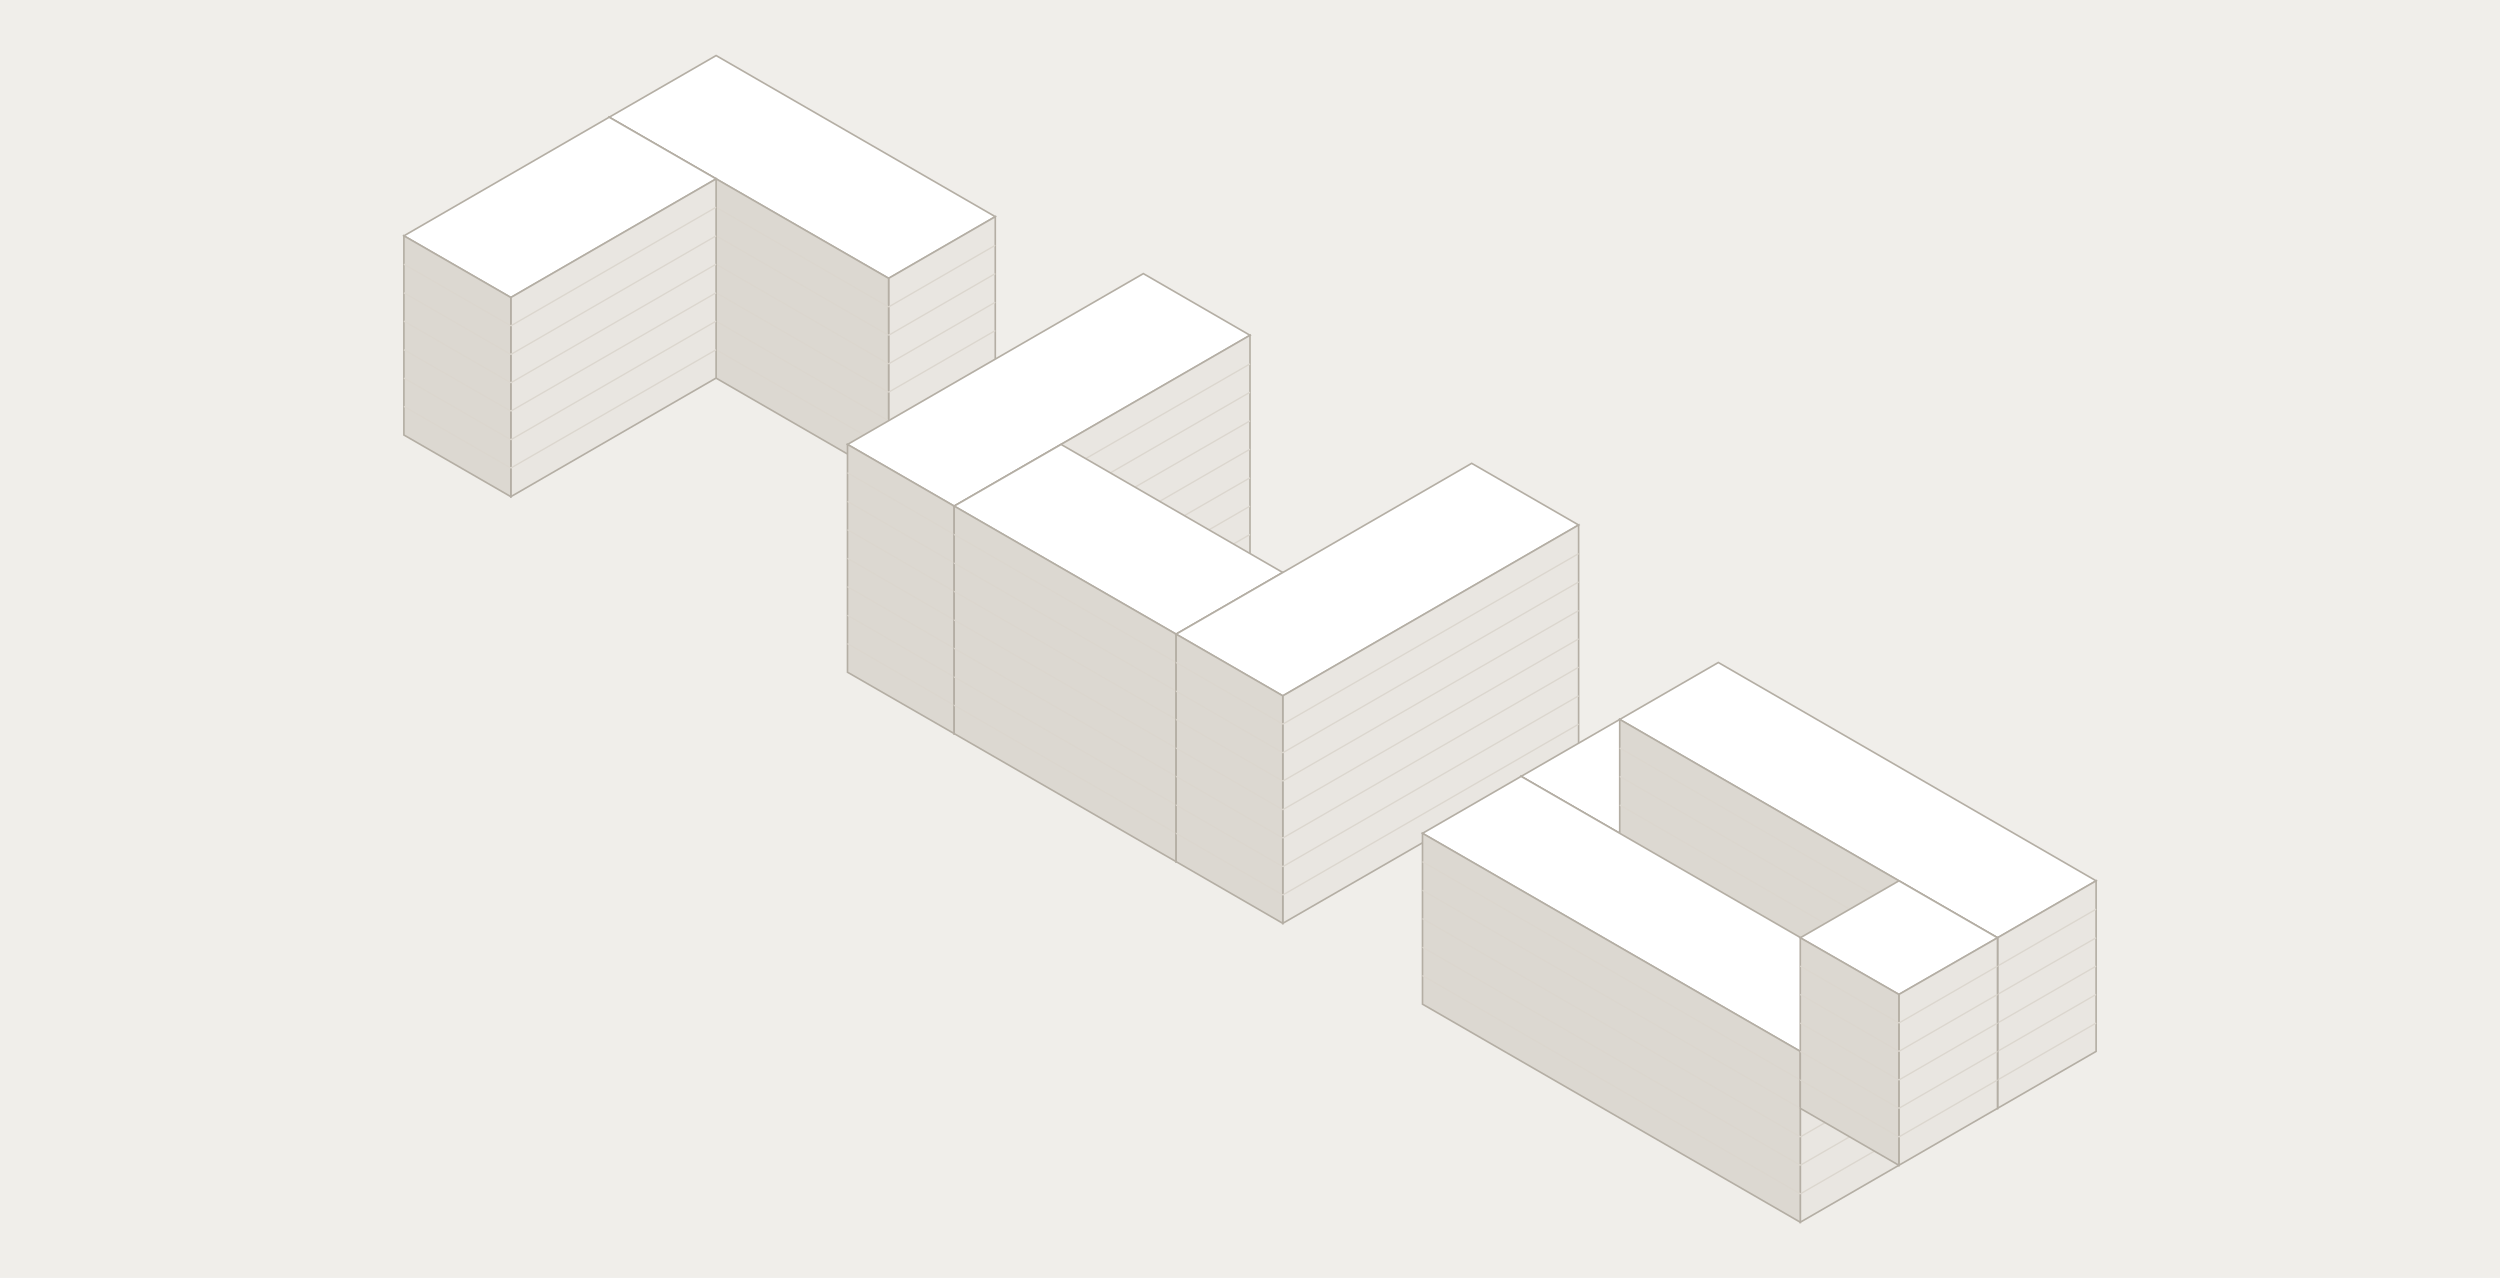
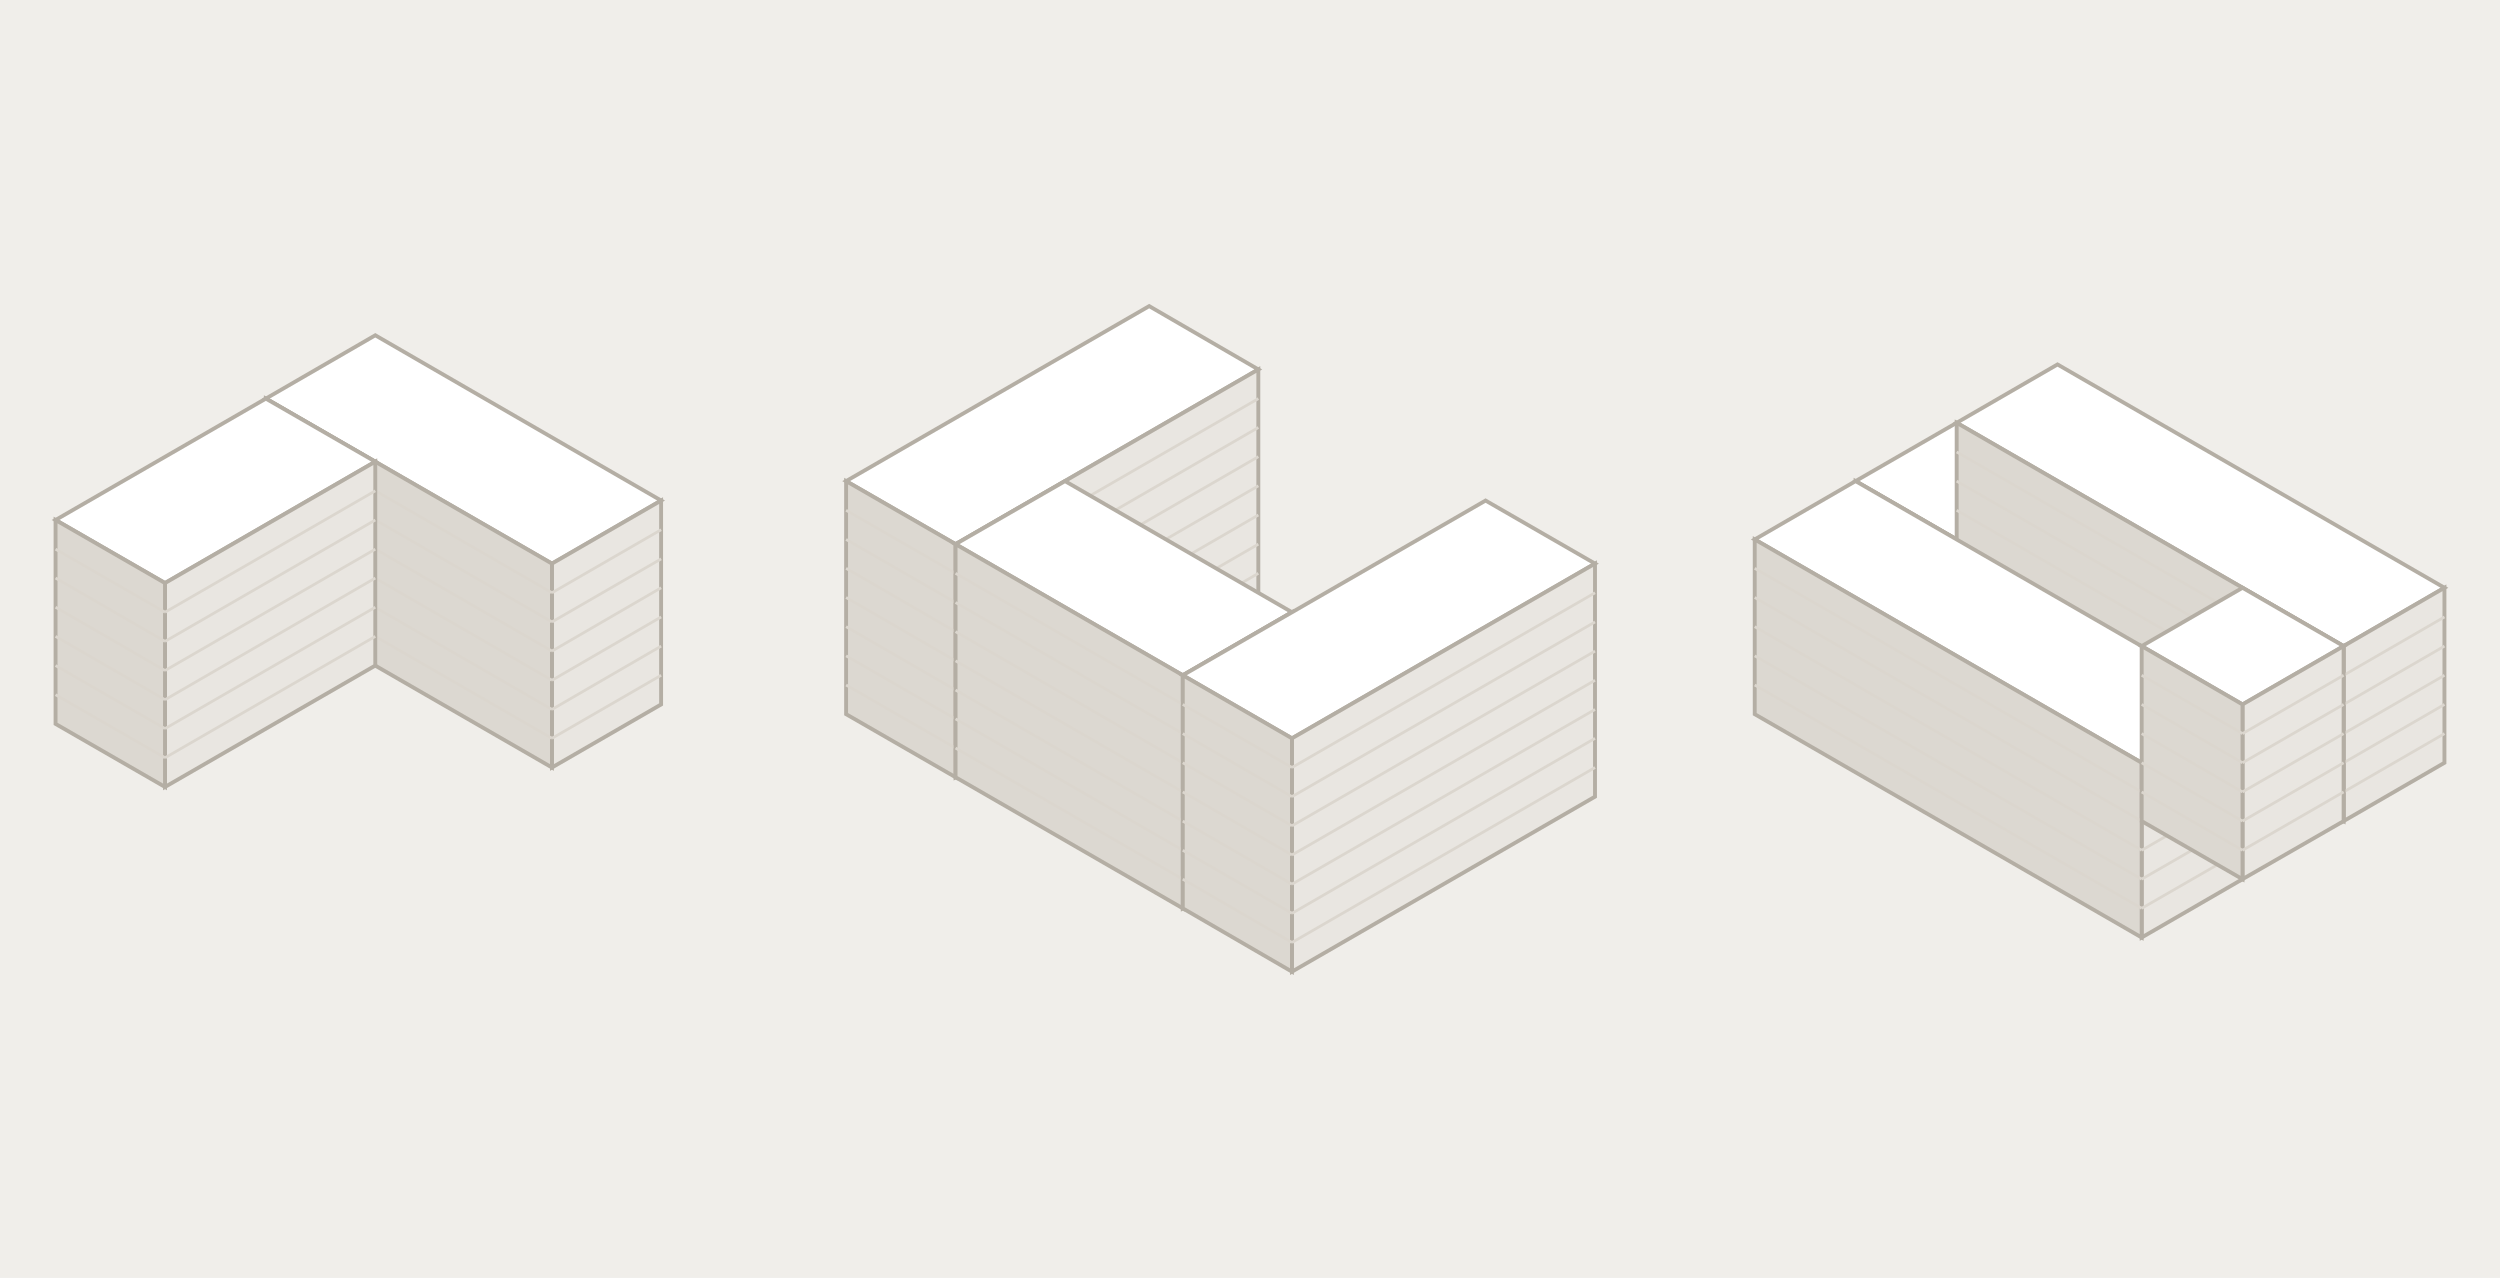
<svg xmlns="http://www.w3.org/2000/svg" viewBox="0 0 900 460" width="900" height="460" role="img">
  <rect width="900" height="460" fill="#f0eeea" />
-   <polygon points="257.8,20.0 358.3,78.0 319.9,100.2 219.3,42.2" fill="#ffffff" stroke="#b4aea4" stroke-width="0.6" />
-   <polygon points="358.3,149.8 319.9,172.0 319.9,100.2 358.3,78.0" fill="#e9e6e1" stroke="#b4aea4" stroke-width="0.6" />
-   <polygon points="219.3,113.9 319.9,172.0 319.9,100.2 219.3,42.2" fill="#dcd8d1" stroke="#b4aea4" stroke-width="0.6" />
-   <path d="M358.3,139.5L319.9,161.7M358.3,129.3L319.9,151.5M358.3,119.0L319.9,141.2M358.3,108.8L319.9,131.0M358.3,98.5L319.9,120.7M358.3,88.3L319.9,110.5" fill="none" stroke="#dbd6ce" stroke-width="0.5" />
-   <path d="M219.3,103.7L319.9,161.7M219.3,93.4L319.9,151.5M219.3,83.2L319.9,141.2M219.3,72.9L319.9,131.0M219.3,62.7L319.9,120.7M219.3,52.4L319.9,110.5" fill="none" stroke="#dbd6ce" stroke-width="0.5" />
-   <polygon points="219.3,42.2 257.8,64.4 183.9,107.1 145.4,84.9" fill="#ffffff" stroke="#b4aea4" stroke-width="0.6" />
-   <polygon points="257.8,136.1 183.9,178.8 183.9,107.1 257.8,64.4" fill="#e9e6e1" stroke="#b4aea4" stroke-width="0.6" />
-   <polygon points="145.4,156.6 183.9,178.8 183.9,107.1 145.4,84.9" fill="#dcd8d1" stroke="#b4aea4" stroke-width="0.6" />
-   <path d="M257.8,125.9L183.9,168.5M257.8,115.6L183.9,158.3M257.8,105.4L183.9,148.0M257.8,95.1L183.9,137.8M257.8,84.9L183.9,127.6M257.8,74.6L183.9,117.3" fill="none" stroke="#dbd6ce" stroke-width="0.5" />
-   <path d="M145.4,146.3L183.9,168.5M145.4,136.1L183.9,158.3M145.4,125.9L183.9,148.0M145.4,115.6L183.9,137.8M145.4,105.4L183.9,127.6M145.4,95.1L183.9,117.3" fill="none" stroke="#dbd6ce" stroke-width="0.5" />
-   <polygon points="411.6,98.5 450.0,120.7 343.5,182.2 305.1,160.0" fill="#ffffff" stroke="#b4aea4" stroke-width="0.6" />
-   <polygon points="450.0,202.7 343.5,264.1 343.5,182.2 450.0,120.7" fill="#e9e6e1" stroke="#b4aea4" stroke-width="0.6" />
-   <polygon points="305.1,242.0 343.5,264.1 343.5,182.2 305.1,160.0" fill="#dcd8d1" stroke="#b4aea4" stroke-width="0.6" />
-   <path d="M450.0,192.4L343.5,253.9M450.0,182.2L343.5,243.7M450.0,172.0L343.5,233.4M450.0,161.7L343.5,223.2M450.0,151.5L343.5,212.9M450.0,141.2L343.5,202.7M450.0,131.0L343.5,192.4" fill="none" stroke="#dbd6ce" stroke-width="0.5" />
-   <path d="M305.1,231.7L343.5,253.9M305.1,221.5L343.5,243.7M305.1,211.2L343.5,233.4M305.1,201.0L343.5,223.2M305.1,190.7L343.5,212.9M305.1,180.5L343.5,202.7M305.1,170.2L343.5,192.4" fill="none" stroke="#dbd6ce" stroke-width="0.5" />
-   <polygon points="382.0,160.0 461.8,206.1 423.4,228.3 343.5,182.2" fill="#ffffff" stroke="#b4aea4" stroke-width="0.6" />
-   <polygon points="461.8,288.0 423.4,310.2 423.4,228.3 461.8,206.1" fill="#e9e6e1" stroke="#b4aea4" stroke-width="0.6" />
-   <polygon points="343.5,264.1 423.4,310.2 423.4,228.3 343.5,182.2" fill="#dcd8d1" stroke="#b4aea4" stroke-width="0.6" />
-   <path d="M461.8,277.8L423.4,300.0M461.8,267.6L423.4,289.8M461.8,257.3L423.4,279.5M461.8,247.1L423.4,269.3M461.8,236.8L423.4,259.0M461.8,226.6L423.4,248.8M461.8,216.3L423.4,238.5" fill="none" stroke="#dbd6ce" stroke-width="0.5" />
-   <path d="M343.5,253.9L423.4,300.0M343.5,243.7L423.4,289.8M343.5,233.4L423.4,279.5M343.5,223.2L423.4,269.3M343.5,212.9L423.4,259.0M343.5,202.7L423.4,248.8M343.5,192.4L423.4,238.5" fill="none" stroke="#dbd6ce" stroke-width="0.5" />
-   <polygon points="529.8,166.8 568.3,189.0 461.8,250.5 423.4,228.3" fill="#ffffff" stroke="#b4aea4" stroke-width="0.6" />
-   <polygon points="568.3,271.0 461.8,332.4 461.8,250.5 568.3,189.0" fill="#e9e6e1" stroke="#b4aea4" stroke-width="0.6" />
-   <polygon points="423.4,310.2 461.8,332.4 461.8,250.5 423.4,228.3" fill="#dcd8d1" stroke="#b4aea4" stroke-width="0.6" />
-   <path d="M568.3,260.7L461.8,322.2M568.3,250.5L461.8,312.0M568.3,240.2L461.8,301.7M568.3,230.0L461.8,291.5M568.3,219.8L461.8,281.2M568.3,209.5L461.8,271.0M568.3,199.3L461.8,260.7" fill="none" stroke="#dbd6ce" stroke-width="0.5" />
-   <path d="M423.4,300.0L461.8,322.2M423.4,289.8L461.8,312.0M423.4,279.5L461.8,301.7M423.4,269.3L461.8,291.5M423.4,259.0L461.8,281.2M423.4,248.8L461.8,271.0M423.4,238.5L461.8,260.7" fill="none" stroke="#dbd6ce" stroke-width="0.5" />
-   <polygon points="583.1,259.0 618.6,279.5 583.1,300.0 547.6,279.5" fill="#ffffff" stroke="#b4aea4" stroke-width="0.6" />
-   <polygon points="618.6,341.0 583.1,361.5 583.1,300.0 618.6,279.5" fill="#e9e6e1" stroke="#b4aea4" stroke-width="0.6" />
-   <polygon points="547.6,341.0 583.1,361.5 583.1,300.0 547.6,279.5" fill="#dcd8d1" stroke="#b4aea4" stroke-width="0.6" />
-   <path d="M618.6,330.7L583.1,351.2M618.6,320.5L583.1,341.0M618.6,310.2L583.1,330.7M618.6,300.0L583.1,320.5M618.6,289.8L583.1,310.2" fill="none" stroke="#dbd6ce" stroke-width="0.5" />
-   <path d="M547.6,330.7L583.1,351.2M547.6,320.5L583.1,341.0M547.6,310.2L583.1,330.7M547.6,300.0L583.1,320.5M547.6,289.8L583.1,310.2" fill="none" stroke="#dbd6ce" stroke-width="0.5" />
-   <polygon points="618.6,238.5 754.6,317.1 719.1,337.6 583.1,259.0" fill="#ffffff" stroke="#b4aea4" stroke-width="0.6" />
-   <polygon points="754.6,378.5 719.1,399.0 719.1,337.6 754.6,317.1" fill="#e9e6e1" stroke="#b4aea4" stroke-width="0.6" />
-   <polygon points="583.1,320.5 719.1,399.0 719.1,337.6 583.1,259.0" fill="#dcd8d1" stroke="#b4aea4" stroke-width="0.6" />
-   <path d="M754.6,368.3L719.1,388.8M754.6,358.0L719.1,378.5M754.6,347.8L719.1,368.3M754.6,337.6L719.1,358.0M754.6,327.3L719.1,347.8" fill="none" stroke="#dbd6ce" stroke-width="0.5" />
-   <path d="M583.1,310.2L719.1,388.8M583.1,300.0L719.1,378.5M583.1,289.8L719.1,368.3M583.1,279.5L719.1,358.0M583.1,269.3L719.1,347.8" fill="none" stroke="#dbd6ce" stroke-width="0.5" />
-   <polygon points="547.6,279.5 683.6,358.0 648.1,378.5 512.1,300.0" fill="#ffffff" stroke="#b4aea4" stroke-width="0.6" />
-   <polygon points="683.6,419.5 648.1,440.0 648.1,378.5 683.6,358.0" fill="#e9e6e1" stroke="#b4aea4" stroke-width="0.6" />
-   <polygon points="512.1,361.5 648.1,440.0 648.1,378.5 512.1,300.0" fill="#dcd8d1" stroke="#b4aea4" stroke-width="0.6" />
-   <path d="M683.6,409.3L648.1,429.8M683.6,399.0L648.1,419.5M683.6,388.8L648.1,409.3M683.6,378.5L648.1,399.0M683.6,368.3L648.1,388.8" fill="none" stroke="#dbd6ce" stroke-width="0.5" />
-   <path d="M512.1,351.2L648.1,429.8M512.1,341.0L648.1,419.5M512.1,330.7L648.1,409.3M512.1,320.5L648.1,399.0M512.1,310.2L648.1,388.8" fill="none" stroke="#dbd6ce" stroke-width="0.5" />
-   <polygon points="683.6,317.1 719.1,337.6 683.6,358.0 648.1,337.6" fill="#ffffff" stroke="#b4aea4" stroke-width="0.6" />
-   <polygon points="719.1,399.0 683.6,419.5 683.6,358.0 719.1,337.6" fill="#e9e6e1" stroke="#b4aea4" stroke-width="0.6" />
-   <polygon points="648.1,399.0 683.6,419.5 683.6,358.0 648.1,337.6" fill="#dcd8d1" stroke="#b4aea4" stroke-width="0.6" />
-   <path d="M719.1,388.8L683.6,409.3M719.1,378.5L683.6,399.0M719.1,368.3L683.6,388.8M719.1,358.0L683.6,378.5M719.1,347.8L683.6,368.3" fill="none" stroke="#dbd6ce" stroke-width="0.5" />
-   <path d="M648.1,388.8L683.6,409.3M648.1,378.5L683.6,399.0M648.1,368.3L683.6,388.8M648.1,358.0L683.6,378.5M648.1,347.8L683.6,368.3" fill="none" stroke="#dbd6ce" stroke-width="0.5" />
+   <polygon points="135.1,120.7 238.0,180.2 198.7,202.9 95.7,143.5" fill="#ffffff" stroke="#b4aea4" stroke-width="1.4" />
+   <polygon points="238.0,253.6 198.7,276.3 198.7,202.9 238.0,180.2" fill="#e9e6e1" stroke="#b4aea4" stroke-width="1.4" />
+   <polygon points="95.7,216.9 198.7,276.3 198.7,202.9 95.7,143.5" fill="#dcd8d1" stroke="#b4aea4" stroke-width="1.4" />
+   <path d="M238.0,243.1L198.7,265.8M238.0,232.6L198.7,255.4M238.0,222.1L198.7,244.9M238.0,211.6L198.7,234.4M238.0,201.2L198.7,223.9M238.0,190.7L198.7,213.4" fill="none" stroke="#dbd6ce" stroke-width="1" />
+   <path d="M95.7,206.4L198.7,265.8M95.7,195.9L198.7,255.4M95.7,185.4L198.7,244.9M95.7,174.9L198.7,234.4M95.7,164.4L198.7,223.9M95.7,153.9L198.7,213.4" fill="none" stroke="#dbd6ce" stroke-width="1" />
+   <polygon points="95.7,143.5 135.1,166.2 59.4,209.9 20.0,187.2" fill="#ffffff" stroke="#b4aea4" stroke-width="1.4" />
+   <polygon points="135.1,239.6 59.4,283.3 59.4,209.9 135.1,166.2" fill="#e9e6e1" stroke="#b4aea4" stroke-width="1.4" />
+   <polygon points="20.0,260.6 59.4,283.3 59.4,209.9 20.0,187.2" fill="#dcd8d1" stroke="#b4aea4" stroke-width="1.4" />
+   <path d="M135.1,229.1L59.4,272.8M135.1,218.6L59.4,262.3M135.1,208.1L59.4,251.9M135.1,197.7L59.4,241.4M135.1,187.2L59.4,230.9M135.1,176.7L59.4,220.4" fill="none" stroke="#dbd6ce" stroke-width="1" />
+   <path d="M20.0,250.1L59.4,272.8M20.0,239.6L59.4,262.3M20.0,229.1L59.4,251.9M20.0,218.6L59.4,241.4M20.0,208.1L59.4,230.9M20.0,197.7L59.4,220.4" fill="none" stroke="#dbd6ce" stroke-width="1" />
+   <polygon points="413.7,110.2 453.0,133.0 344.0,195.9 304.6,173.2" fill="#ffffff" stroke="#b4aea4" stroke-width="1.4" />
+   <polygon points="453.0,216.9 344.0,279.8 344.0,195.9 453.0,133.0" fill="#e9e6e1" stroke="#b4aea4" stroke-width="1.4" />
+   <polygon points="304.6,257.1 344.0,279.8 344.0,195.9 304.6,173.2" fill="#dcd8d1" stroke="#b4aea4" stroke-width="1.4" />
+   <path d="M453.0,206.4L344.0,269.3M453.0,195.9L344.0,258.8M453.0,185.4L344.0,248.4M453.0,174.9L344.0,237.9M453.0,164.4L344.0,227.4M453.0,153.9L344.0,216.9M453.0,143.5L344.0,206.4" fill="none" stroke="#dbd6ce" stroke-width="1" />
+   <path d="M304.6,246.6L344.0,269.3M304.6,236.1L344.0,258.8M304.6,225.6L344.0,248.4M304.6,215.1L344.0,237.9M304.6,204.6L344.0,227.4M304.6,194.2L344.0,216.9M304.6,183.7L344.0,206.4" fill="none" stroke="#dbd6ce" stroke-width="1" />
+   <polygon points="383.4,173.2 465.1,220.4 425.8,243.1 344.0,195.9" fill="#ffffff" stroke="#b4aea4" stroke-width="1.4" />
+   <polygon points="465.1,304.3 425.8,327.0 425.8,243.1 465.1,220.4" fill="#e9e6e1" stroke="#b4aea4" stroke-width="1.4" />
+   <polygon points="344.0,279.8 425.8,327.0 425.8,243.1 344.0,195.9" fill="#dcd8d1" stroke="#b4aea4" stroke-width="1.4" />
+   <path d="M465.1,293.8L425.8,316.5M465.1,283.3L425.8,306.1M465.1,272.8L425.8,295.6M465.1,262.3L425.8,285.1M465.1,251.9L425.8,274.6M465.1,241.4L425.8,264.1M465.1,230.9L425.8,253.6" fill="none" stroke="#dbd6ce" stroke-width="1" />
+   <path d="M344.0,269.3L425.8,316.5M344.0,258.8L425.8,306.1M344.0,248.4L425.8,295.6M344.0,237.9L425.8,285.1M344.0,227.4L425.8,274.6M344.0,216.9L425.8,264.1M344.0,206.4L425.8,253.6" fill="none" stroke="#dbd6ce" stroke-width="1" />
+   <polygon points="534.8,180.2 574.2,202.9 465.1,265.8 425.8,243.1" fill="#ffffff" stroke="#b4aea4" stroke-width="1.4" />
+   <polygon points="574.2,286.8 465.1,349.8 465.1,265.8 574.2,202.9" fill="#e9e6e1" stroke="#b4aea4" stroke-width="1.4" />
+   <polygon points="425.8,327.0 465.1,349.8 465.1,265.8 425.8,243.1" fill="#dcd8d1" stroke="#b4aea4" stroke-width="1.4" />
+   <path d="M574.2,276.3L465.1,339.3M574.2,265.8L465.1,328.8M574.2,255.4L465.1,318.3M574.2,244.9L465.1,307.8M574.2,234.4L465.1,297.3M574.2,223.9L465.1,286.8M574.2,213.4L465.1,276.3" fill="none" stroke="#dbd6ce" stroke-width="1" />
+   <path d="M425.8,316.5L465.1,339.3M425.8,306.1L465.1,328.8M425.8,295.6L465.1,318.3M425.8,285.1L465.1,307.8M425.8,274.6L465.1,297.3M425.8,264.1L465.1,286.8M425.8,253.6L465.1,276.3" fill="none" stroke="#dbd6ce" stroke-width="1" />
+   <polygon points="704.4,152.2 740.7,173.2 704.4,194.2 668.0,173.2" fill="#ffffff" stroke="#b4aea4" stroke-width="1.4" />
+   <polygon points="740.7,236.1 704.4,257.1 704.4,194.2 740.7,173.2" fill="#e9e6e1" stroke="#b4aea4" stroke-width="1.4" />
+   <polygon points="668.0,236.1 704.4,257.1 704.4,194.2 668.0,173.2" fill="#dcd8d1" stroke="#b4aea4" stroke-width="1.4" />
+   <path d="M740.7,225.6L704.4,246.6M740.7,215.1L704.4,236.1M740.7,204.6L704.4,225.6M740.7,194.2L704.4,215.1M740.7,183.7L704.4,204.6" fill="none" stroke="#dbd6ce" stroke-width="1" />
+   <path d="M668.0,225.6L704.4,246.6M668.0,215.1L704.4,236.1M668.0,204.6L704.4,225.6M668.0,194.2L704.4,215.1M668.0,183.7L704.4,204.6" fill="none" stroke="#dbd6ce" stroke-width="1" />
+   <polygon points="740.7,131.2 880.0,211.6 843.7,232.6 704.4,152.2" fill="#ffffff" stroke="#b4aea4" stroke-width="1.4" />
+   <polygon points="880.0,274.6 843.7,295.6 843.7,232.6 880.0,211.6" fill="#e9e6e1" stroke="#b4aea4" stroke-width="1.4" />
+   <polygon points="704.4,215.1 843.7,295.6 843.7,232.6 704.4,152.2" fill="#dcd8d1" stroke="#b4aea4" stroke-width="1.4" />
+   <path d="M880.0,264.1L843.7,285.1M880.0,253.6L843.7,274.6M880.0,243.1L843.7,264.1M880.0,232.6L843.7,253.6M880.0,222.1L843.7,243.1" fill="none" stroke="#dbd6ce" stroke-width="1" />
+   <path d="M704.4,204.6L843.7,285.1M704.4,194.2L843.7,274.6M704.4,183.7L843.7,264.1M704.4,173.2L843.7,253.6M704.4,162.7L843.7,243.1" fill="none" stroke="#dbd6ce" stroke-width="1" />
+   <polygon points="668.0,173.2 807.3,253.6 771.0,274.6 631.7,194.2" fill="#ffffff" stroke="#b4aea4" stroke-width="1.4" />
+   <polygon points="807.3,316.5 771.0,337.5 771.0,274.6 807.3,253.6" fill="#e9e6e1" stroke="#b4aea4" stroke-width="1.4" />
+   <polygon points="631.7,257.1 771.0,337.5 771.0,274.6 631.7,194.2" fill="#dcd8d1" stroke="#b4aea4" stroke-width="1.4" />
+   <path d="M807.3,306.1L771.0,327.0M807.3,295.6L771.0,316.5M807.3,285.1L771.0,306.1M807.3,274.6L771.0,295.6M807.3,264.1L771.0,285.1" fill="none" stroke="#dbd6ce" stroke-width="1" />
+   <path d="M631.7,246.6L771.0,327.0M631.7,236.1L771.0,316.5M631.7,225.6L771.0,306.1M631.7,215.1L771.0,295.6M631.7,204.6L771.0,285.1" fill="none" stroke="#dbd6ce" stroke-width="1" />
+   <polygon points="807.3,211.6 843.7,232.6 807.3,253.6 771.0,232.6" fill="#ffffff" stroke="#b4aea4" stroke-width="1.4" />
+   <polygon points="843.7,295.6 807.3,316.5 807.3,253.6 843.7,232.6" fill="#e9e6e1" stroke="#b4aea4" stroke-width="1.4" />
+   <polygon points="771.0,295.6 807.3,316.5 807.3,253.6 771.0,232.6" fill="#dcd8d1" stroke="#b4aea4" stroke-width="1.4" />
+   <path d="M843.7,285.1L807.3,306.1M843.7,274.6L807.3,295.6M843.7,264.1L807.3,285.1M843.7,253.6L807.3,274.6M843.7,243.1L807.3,264.1" fill="none" stroke="#dbd6ce" stroke-width="1" />
+   <path d="M771.0,285.1L807.3,306.1M771.0,274.6L807.3,295.6M771.0,264.1L807.3,285.1M771.0,253.6L807.3,274.6M771.0,243.1L807.3,264.1" fill="none" stroke="#dbd6ce" stroke-width="1" />
</svg>
